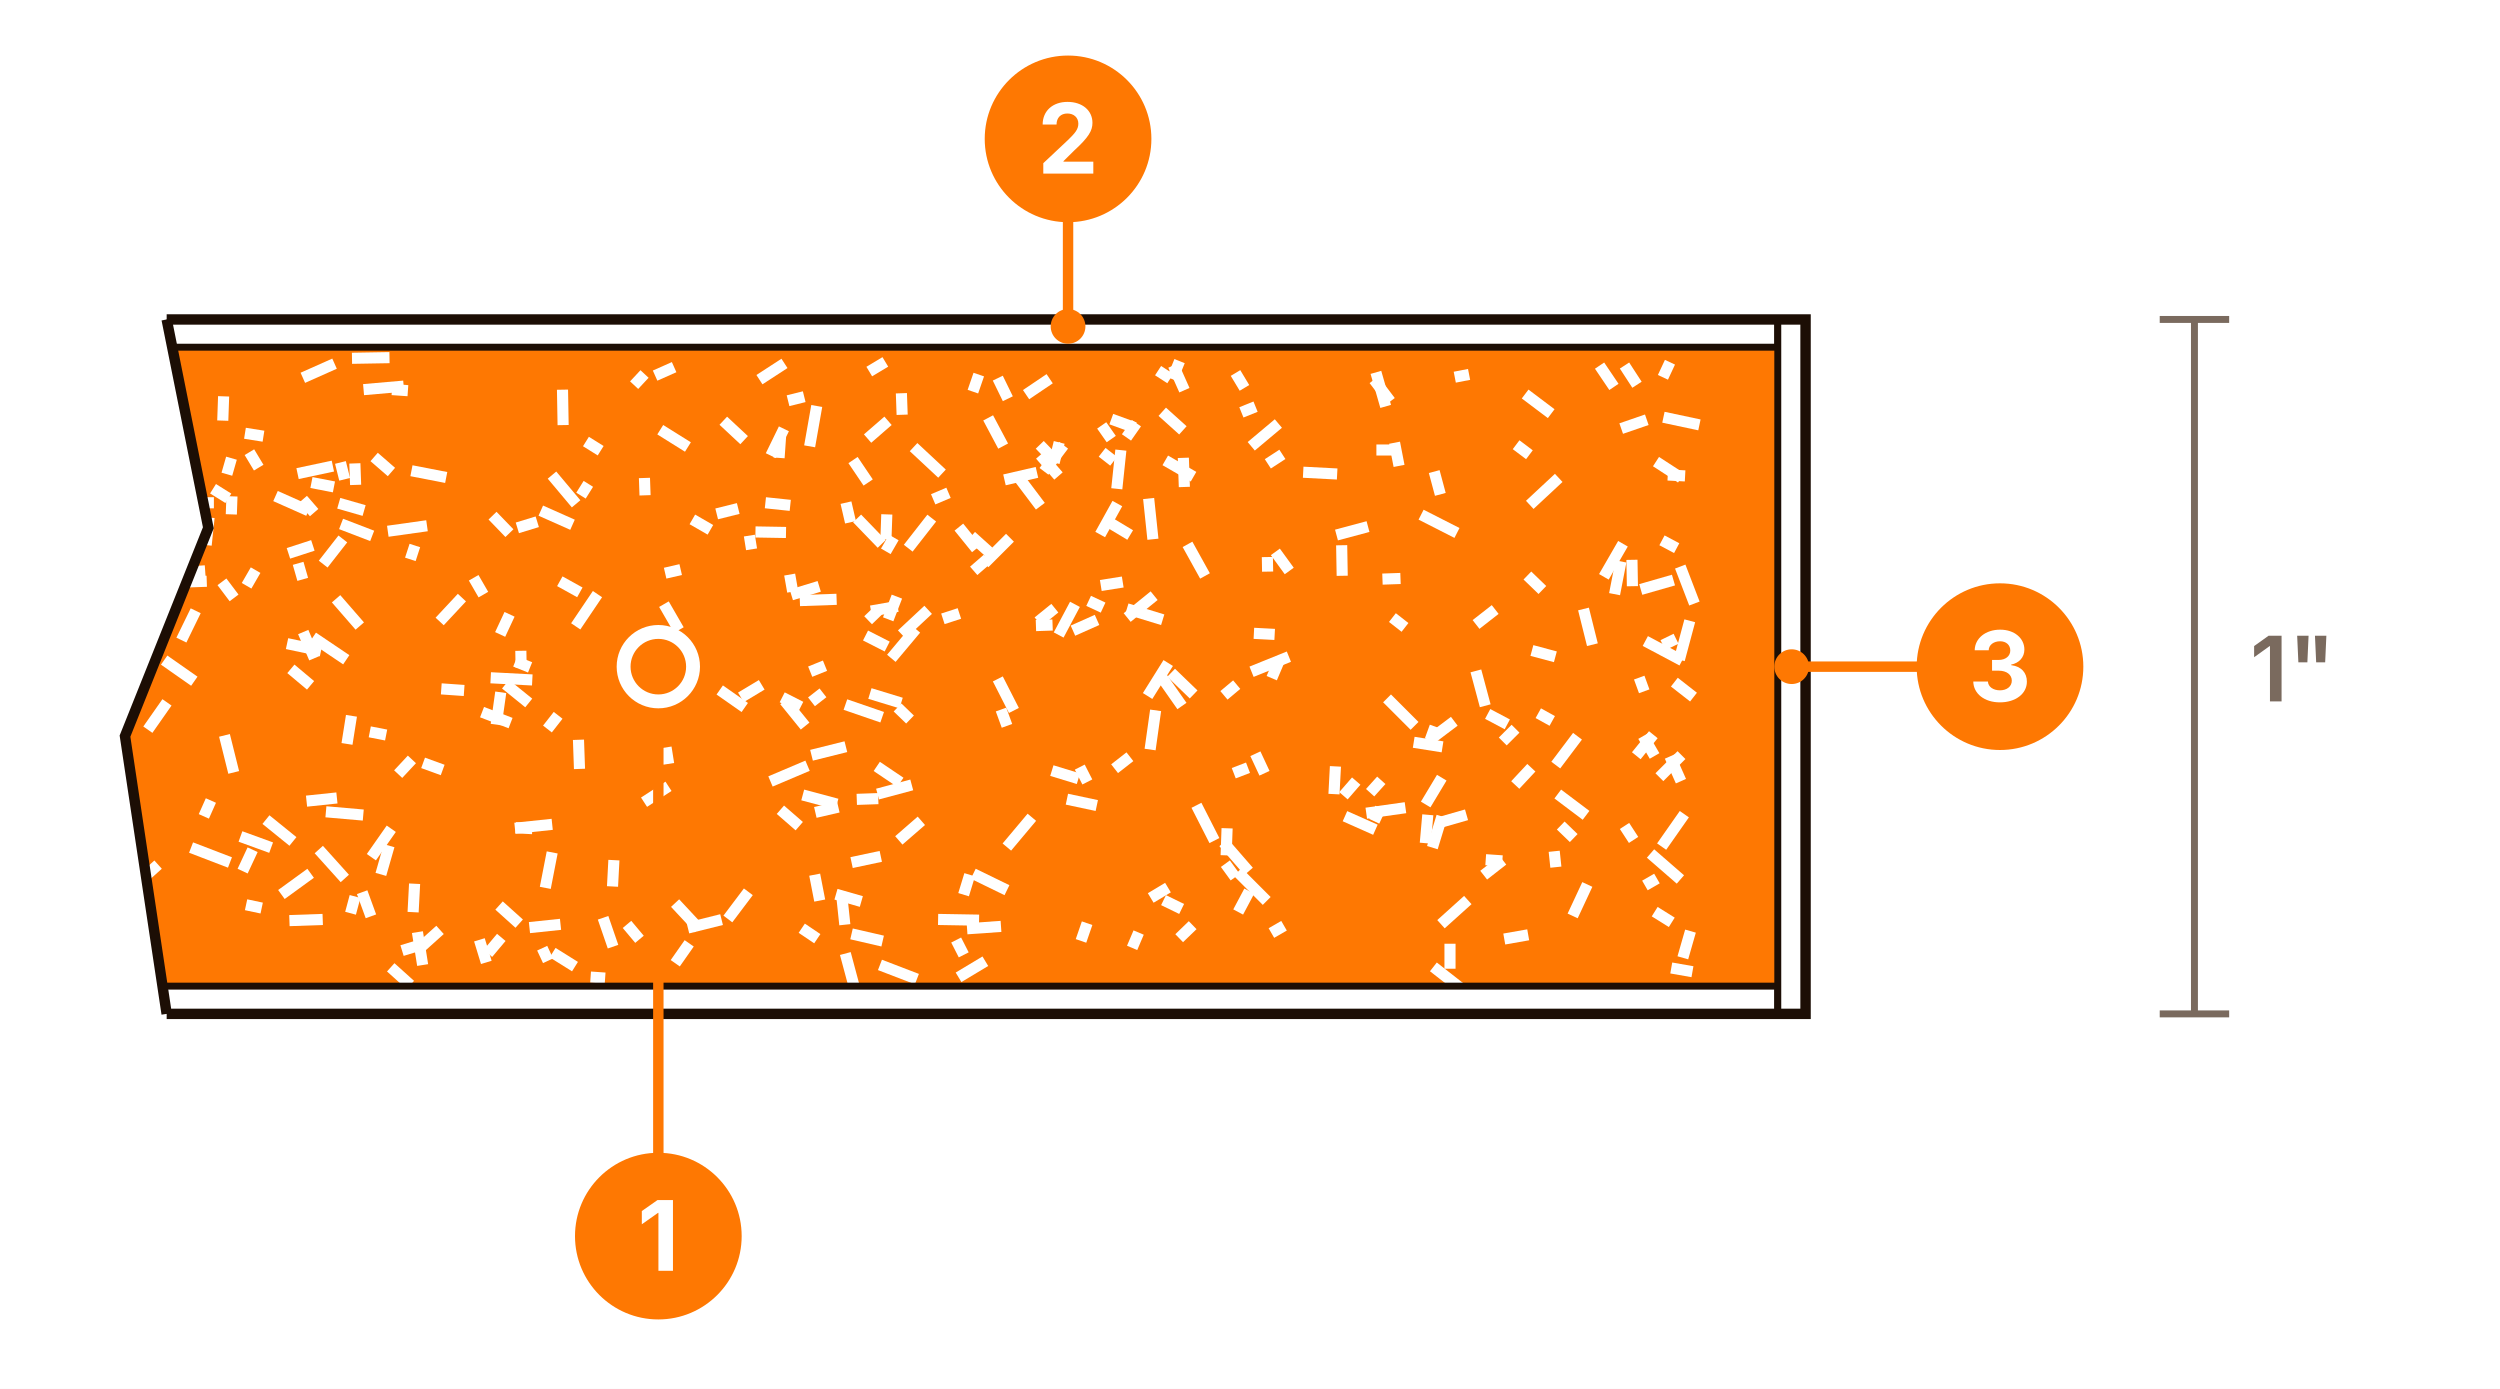
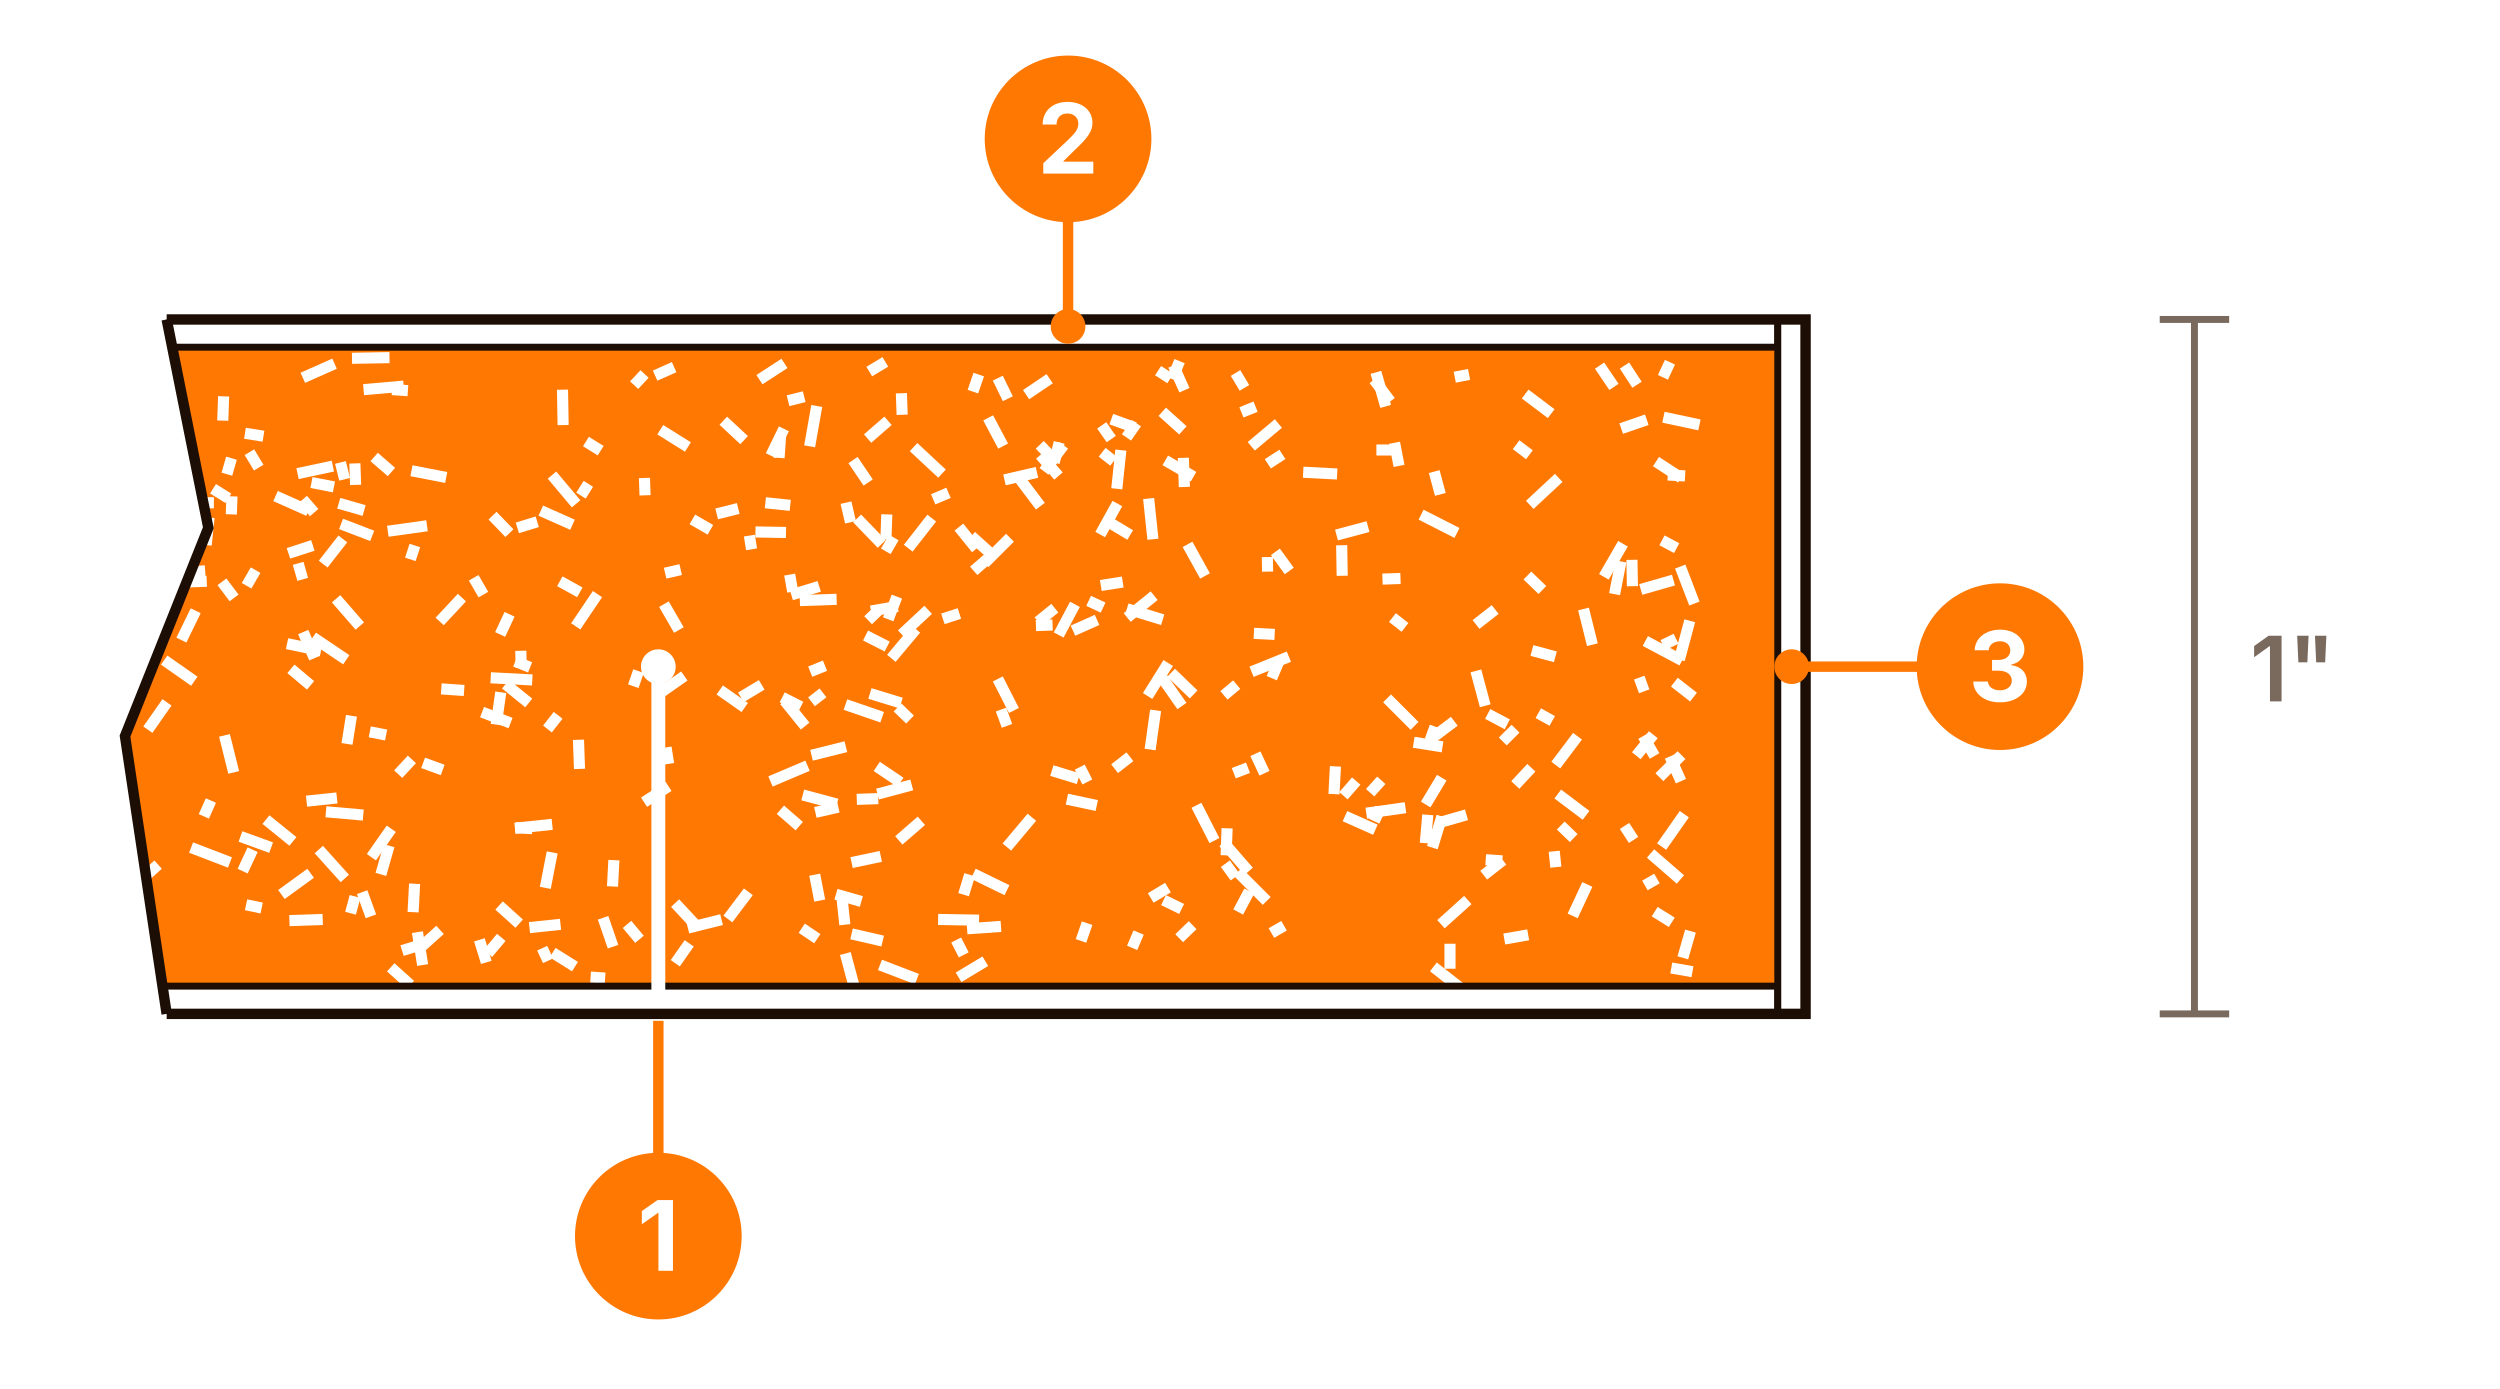
<svg xmlns="http://www.w3.org/2000/svg" viewBox="0 0 360 200" width="360" height="200" role="img" aria-labelledby="t-material-section-plastic-laminate-m d-material-section-plastic-laminate-m" font-family="Inter, ui-sans-serif, system-ui, sans-serif">
  <defs>
    <pattern id="hatch-material-section-plastic-laminate-m" width="8" height="8" patternUnits="userSpaceOnUse" patternTransform="rotate(45)">
      <rect width="8" height="8" fill="#f2f0ec" />
      <line x1="0" y1="0" x2="0" y2="8" stroke="#cfc7bc" stroke-width="1.5" />
    </pattern>
    <marker id="tick-material-section-plastic-laminate-m" viewBox="0 0 10 10" refX="5" refY="5" markerWidth="8" markerHeight="8" orient="auto">
      <path d="M2 8 L8 2" stroke="#7a6a5e" stroke-width="1.5" />
    </marker>
  </defs>
  <rect width="360" height="200" fill="#ffffff" />
  <clipPath id="m-plastic-laminate-24-46-material-section-plastic-laminate-m">
    <path d="M24 46 L260 46 L260 146 L24 146 L18 106 L30 76 Z" />
  </clipPath>
  <g clip-path="url(#m-plastic-laminate-24-46-material-section-plastic-laminate-m)">
    <rect x="14" y="46" width="242" height="100" fill="#fe7802" stroke="none" stroke-width="1.5" />
    <rect x="129.8" y="101.3" width="2.5" height="1.6" fill="#fff" transform="rotate(44 129.8 101.3)" />
    <rect x="119.1" y="96.6" width="2.3" height="1.6" fill="#fff" transform="rotate(158 119.1 96.6)" />
    <rect x="152.4" y="88.2" width="3.1" height="1.6" fill="#fff" transform="rotate(141 152.4 88.2)" />
    <rect x="167.9" y="58.7" width="4.0" height="1.6" fill="#fff" transform="rotate(42 167.9 58.7)" />
    <rect x="171.2" y="65.9" width="4.2" height="1.6" fill="#fff" transform="rotate(88 171.2 65.9)" />
    <rect x="58.2" y="56.4" width="5.8" height="1.6" fill="#fff" transform="rotate(175 58.2 56.4)" />
    <rect x="45.5" y="91.1" width="5.8" height="1.6" fill="#fff" transform="rotate(34 45.5 91.1)" />
    <rect x="113.6" y="100.4" width="4.7" height="1.6" fill="#fff" transform="rotate(51 113.6 100.4)" />
    <rect x="56.8" y="138.7" width="3.8" height="1.6" fill="#fff" transform="rotate(42 56.8 138.7)" />
    <rect x="142.7" y="81.1" width="2.6" height="1.6" fill="#fff" transform="rotate(139 142.7 81.1)" />
    <rect x="98.2" y="82.8" width="2.3" height="1.6" fill="#fff" transform="rotate(167 98.2 82.8)" />
    <rect x="72.4" y="129.8" width="3.9" height="1.6" fill="#fff" transform="rotate(42 72.4 129.8)" />
    <rect x="155.5" y="87.4" width="5.0" height="1.6" fill="#fff" transform="rotate(118 155.5 87.4)" />
    <rect x="49.0" y="71.7" width="3.8" height="1.6" fill="#fff" transform="rotate(16 49.0 71.7)" />
    <rect x="28.9" y="88.3" width="4.7" height="1.6" fill="#fff" transform="rotate(116 28.9 88.3)" />
    <rect x="235.8" y="80.6" width="3.8" height="1.6" fill="#fff" transform="rotate(89 235.8 80.6)" />
    <rect x="118.1" y="125.8" width="3.8" height="1.6" fill="#fff" transform="rotate(79 118.1 125.8)" />
    <rect x="78.2" y="72.8" width="5.0" height="1.6" fill="#fff" transform="rotate(24 78.2 72.8)" />
    <rect x="79.6" y="119.5" width="5.4" height="1.6" fill="#fff" transform="rotate(174 79.6 119.5)" />
    <rect x="229.3" y="127.7" width="5.0" height="1.6" fill="#fff" transform="rotate(115 229.3 127.7)" />
    <rect x="144.4" y="54.1" width="3.3" height="1.6" fill="#fff" transform="rotate(64 144.4 54.1)" />
    <rect x="67.1" y="86.6" width="4.7" height="1.6" fill="#fff" transform="rotate(133 67.1 86.6)" />
    <rect x="78.8" y="136.2" width="2.0" height="1.6" fill="#fff" transform="rotate(65 78.8 136.2)" />
    <rect x="151.6" y="90.8" width="2.4" height="1.6" fill="#fff" transform="rotate(178 151.6 90.8)" />
    <rect x="122.0" y="128.8" width="4.3" height="1.6" fill="#fff" transform="rotate(84 122.0 128.8)" />
    <rect x="46.5" y="121.8" width="5.6" height="1.6" fill="#fff" transform="rotate(48 46.5 121.8)" />
    <rect x="23.6" y="65.6" width="4.8" height="1.6" fill="#fff" transform="rotate(126 23.6 65.6)" />
    <rect x="168.6" y="128.5" width="2.9" height="1.6" fill="#fff" transform="rotate(149 168.6 128.5)" />
    <rect x="56.5" y="55.3" width="2.3" height="1.6" fill="#fff" transform="rotate(4 56.5 55.3)" />
    <rect x="140.5" y="125.1" width="5.4" height="1.6" fill="#fff" transform="rotate(26 140.5 125.1)" />
    <rect x="130.6" y="56.6" width="3.1" height="1.6" fill="#fff" transform="rotate(88 130.6 56.6)" />
    <rect x="32.6" y="83.3" width="2.9" height="1.6" fill="#fff" transform="rotate(53 32.6 83.3)" />
    <rect x="198.2" y="64.0" width="2.7" height="1.6" fill="#fff" transform="rotate(0 198.2 64.0)" />
    <rect x="160.3" y="59.6" width="3.6" height="1.6" fill="#fff" transform="rotate(20 160.3 59.6)" />
    <rect x="127.0" y="88.5" width="2.0" height="1.6" fill="#fff" transform="rotate(136 127.0 88.5)" />
    <rect x="120.9" y="117.0" width="3.4" height="1.6" fill="#fff" transform="rotate(167 120.9 117.0)" />
    <rect x="181.5" y="108.2" width="3.1" height="1.6" fill="#fff" transform="rotate(65 181.5 108.2)" />
    <rect x="35.6" y="129.5" width="2.3" height="1.6" fill="#fff" transform="rotate(12 35.6 129.5)" />
    <rect x="60.5" y="78.8" width="2.1" height="1.6" fill="#fff" transform="rotate(108 60.5 78.8)" />
    <rect x="118.2" y="85.2" width="4.2" height="1.6" fill="#fff" transform="rotate(163 118.2 85.2)" />
    <rect x="138.4" y="89.1" width="2.5" height="1.6" fill="#fff" transform="rotate(162 138.4 89.1)" />
    <rect x="168.9" y="95.9" width="5.6" height="1.6" fill="#fff" transform="rotate(122 168.9 95.9)" />
    <rect x="122.5" y="137.1" width="5.5" height="1.6" fill="#fff" transform="rotate(75 122.5 137.1)" />
    <rect x="131.5" y="113.8" width="5.1" height="1.6" fill="#fff" transform="rotate(165 131.5 113.8)" />
    <rect x="142.3" y="139.1" width="4.5" height="1.6" fill="#fff" transform="rotate(149 142.3 139.1)" />
    <rect x="118.4" y="58.6" width="5.9" height="1.6" fill="#fff" transform="rotate(100 118.4 58.6)" />
    <rect x="166.7" y="86.4" width="5.0" height="1.6" fill="#fff" transform="rotate(141 166.7 86.4)" />
    <rect x="132.5" y="91.1" width="5.5" height="1.6" fill="#fff" transform="rotate(130 132.5 91.1)" />
    <rect x="29.8" y="84.5" width="3.9" height="1.6" fill="#fff" transform="rotate(178 29.8 84.5)" />
    <rect x="168.2" y="65.6" width="4.7" height="1.6" fill="#fff" transform="rotate(30 168.2 65.6)" />
    <rect x="63.6" y="98.4" width="3.3" height="1.6" fill="#fff" transform="rotate(4 63.6 98.4)" />
    <rect x="236.8" y="97.3" width="2.1" height="1.6" fill="#fff" transform="rotate(70 236.8 97.3)" />
    <rect x="59.9" y="109.9" width="2.9" height="1.6" fill="#fff" transform="rotate(133 59.9 109.9)" />
    <rect x="87.6" y="131.9" width="4.4" height="1.6" fill="#fff" transform="rotate(71 87.6 131.9)" />
    <rect x="207.3" y="67.7" width="3.4" height="1.6" fill="#fff" transform="rotate(75 207.3 67.7)" />
    <rect x="221.9" y="102.0" width="2.3" height="1.6" fill="#fff" transform="rotate(29 221.9 102.0)" />
    <rect x="128.5" y="74.1" width="3.6" height="1.6" fill="#fff" transform="rotate(92 128.5 74.1)" />
    <rect x="93.4" y="54.4" width="2.2" height="1.6" fill="#fff" transform="rotate(133 93.4 54.4)" />
    <rect x="122.0" y="100.7" width="5.6" height="1.6" fill="#fff" transform="rotate(19 122.0 100.7)" />
    <rect x="110.3" y="71.6" width="3.6" height="1.6" fill="#fff" transform="rotate(6 110.3 71.6)" />
    <rect x="47.0" y="116.1" width="5.4" height="1.6" fill="#fff" transform="rotate(5 47.0 116.1)" />
    <rect x="140.4" y="76.6" width="3.4" height="1.6" fill="#fff" transform="rotate(42 140.4 76.6)" />
    <rect x="185.0" y="95.3" width="2.9" height="1.6" fill="#fff" transform="rotate(113 185.0 95.3)" />
    <rect x="220.2" y="135.4" width="3.5" height="1.6" fill="#fff" transform="rotate(170 220.2 135.4)" />
    <rect x="201.0" y="88.3" width="2.3" height="1.6" fill="#fff" transform="rotate(38 201.0 88.3)" />
    <rect x="48.6" y="115.7" width="4.4" height="1.6" fill="#fff" transform="rotate(174 48.6 115.7)" />
    <rect x="81.0" y="83.0" width="3.3" height="1.6" fill="#fff" transform="rotate(29 81.0 83.0)" />
    <rect x="227.8" y="106.5" width="5.2" height="1.6" fill="#fff" transform="rotate(127 227.8 106.5)" />
    <rect x="81.0" y="103.5" width="2.5" height="1.6" fill="#fff" transform="rotate(128 81.0 103.5)" />
    <rect x="237.3" y="105.6" width="3.3" height="1.6" fill="#fff" transform="rotate(60 237.3 105.6)" />
    <rect x="144.9" y="101.9" width="2.5" height="1.6" fill="#fff" transform="rotate(70 144.9 101.9)" />
    <rect x="206.4" y="117.4" width="4.1" height="1.6" fill="#fff" transform="rotate(95 206.4 117.4)" />
    <rect x="157.1" y="85.8" width="2.3" height="1.6" fill="#fff" transform="rotate(25 157.1 85.8)" />
    <rect x="104.1" y="133.2" width="5.0" height="1.6" fill="#fff" transform="rotate(166 104.1 133.2)" />
    <rect x="120.6" y="128.0" width="3.8" height="1.6" fill="#fff" transform="rotate(16 120.6 128.0)" />
    <rect x="220.5" y="82.3" width="3.0" height="1.6" fill="#fff" transform="rotate(44 220.5 82.3)" />
    <rect x="29.6" y="83.0" width="3.4" height="1.6" fill="#fff" transform="rotate(176 29.6 83.0)" />
    <rect x="203.7" y="106.1" width="4.2" height="1.6" fill="#fff" transform="rotate(9 203.7 106.1)" />
    <rect x="123.5" y="65.8" width="3.9" height="1.6" fill="#fff" transform="rotate(56 123.5 65.8)" />
    <rect x="73.3" y="97.9" width="4.3" height="1.6" fill="#fff" transform="rotate(39 73.3 97.9)" />
    <rect x="151.7" y="110.2" width="4.0" height="1.6" fill="#fff" transform="rotate(17 151.7 110.2)" />
    <rect x="18.0" y="94.9" width="3.8" height="1.6" fill="#fff" transform="rotate(1 18.0 94.9)" />
    <rect x="159.3" y="60.8" width="2.4" height="1.6" fill="#fff" transform="rotate(55 159.3 60.8)" />
    <rect x="116.6" y="111.0" width="5.8" height="1.6" fill="#fff" transform="rotate(157 116.6 111.0)" />
    <rect x="56.1" y="52.3" width="5.4" height="1.6" fill="#fff" transform="rotate(179 56.1 52.3)" />
    <rect x="211.4" y="118.1" width="4.3" height="1.6" fill="#fff" transform="rotate(164 211.4 118.1)" />
    <rect x="22.4" y="79.3" width="4.5" height="1.6" fill="#fff" transform="rotate(11 22.4 79.3)" />
    <rect x="161.8" y="84.6" width="3.2" height="1.6" fill="#fff" transform="rotate(171 161.8 84.6)" />
    <rect x="153.8" y="64.6" width="4.7" height="1.6" fill="#fff" transform="rotate(127 153.8 64.6)" />
    <rect x="21.1" y="73.6" width="2.5" height="1.6" fill="#fff" transform="rotate(59 21.1 73.6)" />
    <rect x="30.9" y="74.6" width="4.0" height="1.6" fill="#fff" transform="rotate(96 30.9 74.6)" />
    <rect x="138.4" y="135.0" width="2.4" height="1.6" fill="#fff" transform="rotate(63 138.4 135.0)" />
    <rect x="36.6" y="64.7" width="2.6" height="1.6" fill="#fff" transform="rotate(59 36.6 64.7)" />
    <rect x="43.7" y="80.9" width="2.4" height="1.6" fill="#fff" transform="rotate(74 43.7 80.9)" />
    <rect x="89.2" y="123.9" width="3.8" height="1.6" fill="#fff" transform="rotate(93 89.2 123.9)" />
    <rect x="221.1" y="111.1" width="3.4" height="1.6" fill="#fff" transform="rotate(133 221.1 111.1)" />
    <rect x="124.0" y="74.1" width="5.1" height="1.6" fill="#fff" transform="rotate(46 124.0 74.1)" />
    <rect x="158.3" y="90.0" width="3.8" height="1.6" fill="#fff" transform="rotate(156 158.3 90.0)" />
    <rect x="42.4" y="95.7" width="3.7" height="1.6" fill="#fff" transform="rotate(40 42.4 95.7)" />
    <rect x="195.9" y="113.0" width="2.8" height="1.6" fill="#fff" transform="rotate(131 195.9 113.0)" />
    <rect x="41.5" y="91.9" width="5.0" height="1.6" fill="#fff" transform="rotate(12 41.5 91.9)" />
    <rect x="108.7" y="77.0" width="2.0" height="1.6" fill="#fff" transform="rotate(81 108.7 77.0)" />
    <rect x="183.3" y="80.2" width="2.1" height="1.6" fill="#fff" transform="rotate(89 183.3 80.2)" />
    <rect x="119.0" y="100.4" width="2.1" height="1.6" fill="#fff" transform="rotate(142 119.0 100.4)" />
    <rect x="115.8" y="113.7" width="5.1" height="1.6" fill="#fff" transform="rotate(15 115.8 113.7)" />
    <rect x="238.2" y="122.3" width="5.7" height="1.6" fill="#fff" transform="rotate(41 238.2 122.3)" />
    <rect x="86.7" y="86.0" width="5.6" height="1.6" fill="#fff" transform="rotate(124 86.7 86.0)" />
    <rect x="215.8" y="88.4" width="3.5" height="1.6" fill="#fff" transform="rotate(142 215.8 88.4)" />
    <rect x="56.8" y="122.0" width="4.3" height="1.6" fill="#fff" transform="rotate(106 56.8 122.0)" />
    <rect x="96.7" y="107.5" width="2.4" height="1.6" fill="#fff" transform="rotate(81 96.7 107.5)" />
    <rect x="104.7" y="60.0" width="4.1" height="1.6" fill="#fff" transform="rotate(43 104.7 60.0)" />
    <rect x="18.9" y="138.1" width="4.5" height="1.6" fill="#fff" transform="rotate(45 18.9 138.1)" />
    <rect x="72.8" y="135.5" width="3.0" height="1.6" fill="#fff" transform="rotate(130 72.8 135.5)" />
    <rect x="162.5" y="86.9" width="5.4" height="1.6" fill="#fff" transform="rotate(17 162.5 86.9)" />
    <rect x="48.5" y="53.1" width="5.0" height="1.6" fill="#fff" transform="rotate(156 48.5 53.1)" />
    <rect x="167.2" y="52.7" width="2.1" height="1.6" fill="#fff" transform="rotate(33 167.2 52.7)" />
    <rect x="85.1" y="139.9" width="2.1" height="1.6" fill="#fff" transform="rotate(4 85.1 139.9)" />
    <rect x="69.7" y="101.8" width="4.4" height="1.6" fill="#fff" transform="rotate(21 69.7 101.8)" />
    <rect x="75.8" y="93.7" width="2.4" height="1.6" fill="#fff" transform="rotate(89 75.8 93.7)" />
    <rect x="24.7" y="101.6" width="4.8" height="1.6" fill="#fff" transform="rotate(125 24.7 101.6)" />
    <rect x="234.4" y="78.7" width="5.5" height="1.6" fill="#fff" transform="rotate(120 234.4 78.7)" />
    <rect x="178.6" y="53.3" width="2.5" height="1.6" fill="#fff" transform="rotate(59 178.6 53.3)" />
    <rect x="133.2" y="118.8" width="4.3" height="1.6" fill="#fff" transform="rotate(139 133.2 118.8)" />
    <rect x="238.7" y="130.6" width="2.9" height="1.6" fill="#fff" transform="rotate(32 238.7 130.6)" />
    <rect x="171.7" y="78.0" width="5.2" height="1.6" fill="#fff" transform="rotate(61 171.7 78.0)" />
    <rect x="106.5" y="74.0" width="3.2" height="1.6" fill="#fff" transform="rotate(166 106.5 74.0)" />
    <rect x="234.6" y="52.2" width="3.3" height="1.6" fill="#fff" transform="rotate(57 234.6 52.2)" />
    <rect x="206.9" y="138.6" width="5.0" height="1.6" fill="#fff" transform="rotate(38 206.9 138.6)" />
    <rect x="96.7" y="113.9" width="4.2" height="1.6" fill="#fff" transform="rotate(147 96.7 113.9)" />
    <rect x="146.0" y="78.0" width="5.2" height="1.6" fill="#fff" transform="rotate(135 146.0 78.0)" />
    <rect x="208.4" y="117.8" width="4.7" height="1.6" fill="#fff" transform="rotate(107 208.4 117.8)" />
    <rect x="27.8" y="121.3" width="6.0" height="1.6" fill="#fff" transform="rotate(21 27.8 121.3)" />
    <rect x="125.0" y="90.8" width="3.5" height="1.6" fill="#fff" transform="rotate(27 125.0 90.8)" />
    <rect x="100.1" y="74.1" width="3.0" height="1.6" fill="#fff" transform="rotate(30 100.1 74.1)" />
    <rect x="51.9" y="66.7" width="3.1" height="1.6" fill="#fff" transform="rotate(88 51.9 66.7)" />
    <rect x="95.5" y="61.2" width="4.7" height="1.6" fill="#fff" transform="rotate(32 95.5 61.2)" />
    <rect x="34.1" y="66.2" width="2.4" height="1.6" fill="#fff" transform="rotate(106 34.1 66.2)" />
    <rect x="92.7" y="96.9" width="2.3" height="1.6" fill="#fff" transform="rotate(109 92.7 96.9)" />
    <rect x="209.6" y="135.9" width="3.6" height="1.6" fill="#fff" transform="rotate(90 209.6 135.9)" />
    <rect x="162.2" y="64.9" width="5.6" height="1.6" fill="#fff" transform="rotate(96 162.2 64.9)" />
    <rect x="74.5" y="94.5" width="2.3" height="1.6" fill="#fff" transform="rotate(22 74.5 94.5)" />
    <rect x="163.2" y="109.6" width="2.8" height="1.6" fill="#fff" transform="rotate(142 163.2 109.6)" />
    <rect x="180.6" y="128.7" width="3.4" height="1.6" fill="#fff" transform="rotate(118 180.6 128.7)" />
    <rect x="149.2" y="118.2" width="5.6" height="1.6" fill="#fff" transform="rotate(130 149.2 118.2)" />
    <rect x="108.4" y="128.9" width="4.9" height="1.6" fill="#fff" transform="rotate(127 108.4 128.9)" />
    <rect x="241.2" y="52.5" width="2.4" height="1.6" fill="#fff" transform="rotate(115 241.2 52.5)" />
    <rect x="240.8" y="138.6" width="3.1" height="1.6" fill="#fff" transform="rotate(10 240.8 138.6)" />
    <rect x="197.2" y="76.6" width="4.7" height="1.6" fill="#fff" transform="rotate(165 197.2 76.6)" />
    <rect x="40.0" y="70.7" width="5.2" height="1.6" fill="#fff" transform="rotate(24 40.0 70.7)" />
    <rect x="45.2" y="126.4" width="5.2" height="1.6" fill="#fff" transform="rotate(144 45.2 126.4)" />
    <rect x="125.5" y="99.1" width="4.7" height="1.6" fill="#fff" transform="rotate(17 125.5 99.1)" />
    <rect x="185.1" y="66.1" width="2.5" height="1.6" fill="#fff" transform="rotate(147 185.1 66.1)" />
    <rect x="170.6" y="52.3" width="2.8" height="1.6" fill="#fff" transform="rotate(112 170.6 52.3)" />
    <rect x="45.3" y="79.3" width="3.7" height="1.6" fill="#fff" transform="rotate(162 45.3 79.3)" />
    <rect x="144.4" y="97.4" width="5.1" height="1.6" fill="#fff" transform="rotate(63 144.4 97.4)" />
    <rect x="84.8" y="62.9" width="2.5" height="1.6" fill="#fff" transform="rotate(32 84.8 62.9)" />
    <rect x="108.8" y="75.8" width="4.4" height="1.6" fill="#fff" transform="rotate(1 108.8 75.8)" />
    <rect x="69.8" y="135.1" width="3.4" height="1.6" fill="#fff" transform="rotate(73 69.8 135.1)" />
    <rect x="167.9" y="128.9" width="2.9" height="1.6" fill="#fff" transform="rotate(26 167.9 128.9)" />
    <rect x="239.7" y="59.3" width="5.3" height="1.6" fill="#fff" transform="rotate(12 239.7 59.3)" />
    <rect x="113.6" y="62.1" width="4.3" height="1.6" fill="#fff" transform="rotate(116 113.6 62.1)" />
    <rect x="115.9" y="133.0" width="2.7" height="1.6" fill="#fff" transform="rotate(34 115.9 133.0)" />
    <rect x="134.2" y="88.4" width="5.2" height="1.6" fill="#fff" transform="rotate(137 134.2 88.4)" />
    <rect x="199.5" y="112.9" width="2.4" height="1.6" fill="#fff" transform="rotate(132 199.5 112.9)" />
    <rect x="80.8" y="133.9" width="4.5" height="1.6" fill="#fff" transform="rotate(174 80.8 133.9)" />
    <rect x="172.3" y="133.8" width="2.7" height="1.6" fill="#fff" transform="rotate(136 172.3 133.8)" />
    <rect x="23.6" y="82.3" width="4.3" height="1.6" fill="#fff" transform="rotate(61 23.6 82.3)" />
    <rect x="214.6" y="102.1" width="3.2" height="1.6" fill="#fff" transform="rotate(28 214.6 102.1)" />
    <rect x="50.0" y="78.1" width="4.6" height="1.6" fill="#fff" transform="rotate(128 50.0 78.1)" />
    <rect x="194.0" y="116.8" width="4.8" height="1.6" fill="#fff" transform="rotate(24 194.0 116.8)" />
    <rect x="213.3" y="96.4" width="5.2" height="1.6" fill="#fff" transform="rotate(75 213.3 96.4)" />
    <rect x="147.2" y="68.1" width="5.4" height="1.6" fill="#fff" transform="rotate(53 147.2 68.1)" />
    <rect x="178.6" y="99.2" width="2.4" height="1.6" fill="#fff" transform="rotate(140 178.6 99.2)" />
    <rect x="228.8" y="87.5" width="5.3" height="1.6" fill="#fff" transform="rotate(76 228.8 87.5)" />
    <rect x="159.9" y="74.4" width="3.8" height="1.6" fill="#fff" transform="rotate(31 159.9 74.4)" />
    <rect x="129.4" y="88.1" width="3.9" height="1.6" fill="#fff" transform="rotate(170 129.4 88.1)" />
    <rect x="185.3" y="134.0" width="2.1" height="1.6" fill="#fff" transform="rotate(150 185.3 134.0)" />
    <rect x="240.2" y="67.6" width="2.5" height="1.6" fill="#fff" transform="rotate(3 240.2 67.6)" />
    <rect x="198.5" y="54.2" width="3.9" height="1.6" fill="#fff" transform="rotate(53 198.5 54.2)" />
    <rect x="234.6" y="118.5" width="2.4" height="1.6" fill="#fff" transform="rotate(57 234.6 118.5)" />
    <rect x="84.1" y="106.5" width="4.2" height="1.6" fill="#fff" transform="rotate(88 84.1 106.5)" />
    <rect x="81.8" y="56.1" width="5.1" height="1.6" fill="#fff" transform="rotate(89 81.8 56.1)" />
    <rect x="72.9" y="99.8" width="4.7" height="1.6" fill="#fff" transform="rotate(98 72.9 99.8)" />
    <rect x="71.5" y="73.7" width="3.5" height="1.6" fill="#fff" transform="rotate(46 71.5 73.7)" />
    <rect x="159.2" y="64.5" width="2.1" height="1.6" fill="#fff" transform="rotate(38 159.2 64.5)" />
    <rect x="80.0" y="136.5" width="3.8" height="1.6" fill="#fff" transform="rotate(32 80.0 136.5)" />
    <rect x="126.5" y="115.8" width="3.1" height="1.6" fill="#fff" transform="rotate(178 126.5 115.8)" />
    <rect x="127.0" y="138.2" width="5.7" height="1.6" fill="#fff" transform="rotate(21 127.0 138.2)" />
    <rect x="180.0" y="111.3" width="2.2" height="1.6" fill="#fff" transform="rotate(159 180.0 111.3)" />
    <rect x="173.0" y="115.6" width="5.7" height="1.6" fill="#fff" transform="rotate(63 173.0 115.6)" />
    <rect x="136.9" y="71.7" width="2.4" height="1.6" fill="#fff" transform="rotate(157 136.9 71.7)" />
    <rect x="68.9" y="82.8" width="2.8" height="1.6" fill="#fff" transform="rotate(60 68.9 82.8)" />
    <rect x="135.1" y="131.6" width="5.9" height="1.6" fill="#fff" transform="rotate(1 135.1 131.6)" />
    <rect x="113.0" y="99.7" width="3.0" height="1.6" fill="#fff" transform="rotate(27 113.0 99.7)" />
    <rect x="126.7" y="109.7" width="4.1" height="1.6" fill="#fff" transform="rotate(34 126.7 109.7)" />
    <rect x="164.7" y="134.6" width="2.4" height="1.6" fill="#fff" transform="rotate(113 164.7 134.6)" />
    <rect x="207.4" y="104.9" width="2.1" height="1.6" fill="#fff" transform="rotate(110 207.4 104.9)" />
    <rect x="49.4" y="74.7" width="4.8" height="1.6" fill="#fff" transform="rotate(21 49.4 74.7)" />
    <rect x="185.9" y="95.3" width="5.8" height="1.6" fill="#fff" transform="rotate(158 185.9 95.3)" />
    <rect x="116.0" y="57.9" width="2.4" height="1.6" fill="#fff" transform="rotate(166 116.0 57.9)" />
    <rect x="216.9" y="124.5" width="3.5" height="1.6" fill="#fff" transform="rotate(142 216.9 124.5)" />
    <rect x="122.6" y="72.2" width="2.9" height="1.6" fill="#fff" transform="rotate(77 122.6 72.2)" />
    <rect x="218.8" y="105.5" width="2.6" height="1.6" fill="#fff" transform="rotate(135 218.8 105.5)" />
    <rect x="97.4" y="53.6" width="3.0" height="1.6" fill="#fff" transform="rotate(156 97.4 53.6)" />
    <rect x="127.0" y="124.1" width="4.3" height="1.6" fill="#fff" transform="rotate(168 127.0 124.1)" />
    <rect x="211.9" y="130.2" width="5.2" height="1.6" fill="#fff" transform="rotate(138 211.9 130.2)" />
    <rect x="70.7" y="96.8" width="6.0" height="1.6" fill="#fff" transform="rotate(3 70.7 96.8)" />
    <rect x="122.8" y="133.7" width="4.6" height="1.6" fill="#fff" transform="rotate(13 122.8 133.7)" />
    <rect x="19.2" y="102.8" width="5.1" height="1.6" fill="#fff" transform="rotate(114 19.2 102.8)" />
    <rect x="60.9" y="136.8" width="2.9" height="1.6" fill="#fff" transform="rotate(163 60.9 136.8)" />
    <rect x="34.2" y="71.5" width="2.6" height="1.6" fill="#fff" transform="rotate(92 34.2 71.5)" />
    <rect x="20.7" y="81.9" width="4.8" height="1.6" fill="#fff" transform="rotate(4 20.7 81.9)" />
    <rect x="220.1" y="56.1" width="4.7" height="1.6" fill="#fff" transform="rotate(37 220.1 56.1)" />
    <rect x="241.2" y="84.3" width="4.9" height="1.6" fill="#fff" transform="rotate(164 241.2 84.3)" />
    <rect x="140.4" y="126.2" width="3.0" height="1.6" fill="#fff" transform="rotate(107 140.4 126.2)" />
    <rect x="244.1" y="89.6" width="5.8" height="1.6" fill="#fff" transform="rotate(105 244.1 89.6)" />
    <rect x="211.7" y="54.7" width="2.1" height="1.6" fill="#fff" transform="rotate(169 211.7 54.7)" />
    <rect x="74.3" y="118.4" width="2.4" height="1.6" fill="#fff" transform="rotate(3 74.3 118.4)" />
    <rect x="57.0" y="119.8" width="5.0" height="1.6" fill="#fff" transform="rotate(125 57.0 119.8)" />
    <rect x="97.8" y="129.5" width="5.0" height="1.6" fill="#fff" transform="rotate(47 97.8 129.5)" />
    <rect x="202.5" y="117.1" width="5.7" height="1.6" fill="#fff" transform="rotate(172 202.5 117.1)" />
    <rect x="38.8" y="117.4" width="5.0" height="1.6" fill="#fff" transform="rotate(39 38.8 117.4)" />
    <rect x="51.4" y="103.2" width="4.1" height="1.6" fill="#fff" transform="rotate(99 51.4 103.2)" />
    <rect x="220.8" y="92.9" width="3.5" height="1.6" fill="#fff" transform="rotate(15 220.8 92.9)" />
    <rect x="113.4" y="53.0" width="4.3" height="1.6" fill="#fff" transform="rotate(147 113.4 53.0)" />
    <rect x="224.6" y="122.5" width="2.3" height="1.6" fill="#fff" transform="rotate(84 224.6 122.5)" />
    <rect x="53.4" y="104.6" width="2.4" height="1.6" fill="#fff" transform="rotate(11 53.4 104.6)" />
    <rect x="205.0" y="73.4" width="5.8" height="1.6" fill="#fff" transform="rotate(27 205.0 73.4)" />
    <rect x="85.4" y="70.1" width="2.0" height="1.6" fill="#fff" transform="rotate(122 85.4 70.1)" />
    <rect x="80.3" y="122.9" width="5.2" height="1.6" fill="#fff" transform="rotate(101 80.3 122.9)" />
    <rect x="237.4" y="61.2" width="3.9" height="1.6" fill="#fff" transform="rotate(161 237.4 61.2)" />
    <rect x="241.7" y="92.7" width="2.1" height="1.6" fill="#fff" transform="rotate(154 241.7 92.7)" />
    <rect x="225.3" y="118.3" width="2.6" height="1.6" fill="#fff" transform="rotate(44 225.3 118.3)" />
    <rect x="134.8" y="75.1" width="5.5" height="1.6" fill="#fff" transform="rotate(128 134.8 75.1)" />
    <rect x="161.6" y="72.9" width="5.1" height="1.6" fill="#fff" transform="rotate(119 161.6 72.9)" />
    <rect x="184.6" y="61.6" width="5.1" height="1.6" fill="#fff" transform="rotate(140 184.6 61.6)" />
    <rect x="49.0" y="85.7" width="5.2" height="1.6" fill="#fff" transform="rotate(49 49.0 85.7)" />
    <rect x="225.0" y="69.4" width="5.7" height="1.6" fill="#fff" transform="rotate(137 225.0 69.4)" />
    <rect x="110.1" y="99.3" width="3.5" height="1.6" fill="#fff" transform="rotate(149 110.1 99.3)" />
    <rect x="132.1" y="63.8" width="5.6" height="1.6" fill="#fff" transform="rotate(43 132.1 63.8)" />
    <rect x="127.9" y="52.8" width="2.7" height="1.6" fill="#fff" transform="rotate(149 127.9 52.8)" />
    <rect x="153.8" y="114.3" width="4.4" height="1.6" fill="#fff" transform="rotate(12 153.8 114.3)" />
    <rect x="80.1" y="67.9" width="5.4" height="1.6" fill="#fff" transform="rotate(50 80.1 67.9)" />
    <rect x="22.5" y="81.9" width="2.6" height="1.6" fill="#fff" transform="rotate(94 22.5 81.9)" />
    <rect x="239.7" y="77.1" width="2.4" height="1.6" fill="#fff" transform="rotate(28 239.7 77.1)" />
    <rect x="45.0" y="68.7" width="3.3" height="1.6" fill="#fff" transform="rotate(11 45.0 68.7)" />
    <rect x="60.5" y="127.3" width="4.1" height="1.6" fill="#fff" transform="rotate(93 60.5 127.3)" />
    <rect x="63.9" y="134.5" width="4.4" height="1.6" fill="#fff" transform="rotate(138 63.9 134.5)" />
    <rect x="178.8" y="125.0" width="5.9" height="1.6" fill="#fff" transform="rotate(45 178.8 125.0)" />
    <rect x="166.2" y="71.7" width="5.9" height="1.6" fill="#fff" transform="rotate(84 166.2 71.7)" />
    <rect x="234.2" y="81.0" width="4.8" height="1.6" fill="#fff" transform="rotate(101 234.2 81.0)" />
    <rect x="177.5" y="119.3" width="3.9" height="1.6" fill="#fff" transform="rotate(92 177.5 119.3)" />
    <rect x="35.4" y="61.6" width="2.7" height="1.6" fill="#fff" transform="rotate(9 35.4 61.6)" />
    <rect x="218.8" y="63.4" width="2.4" height="1.6" fill="#fff" transform="rotate(37 218.8 63.4)" />
    <rect x="193.1" y="110.4" width="4.0" height="1.6" fill="#fff" transform="rotate(93 193.1 110.4)" />
    <rect x="48.1" y="67.9" width="5.2" height="1.6" fill="#fff" transform="rotate(168 48.1 67.9)" />
    <rect x="169.7" y="52.3" width="3.9" height="1.6" fill="#fff" transform="rotate(66 169.7 52.3)" />
    <rect x="149.5" y="68.8" width="4.8" height="1.6" fill="#fff" transform="rotate(167 149.5 68.8)" />
    <rect x="128.4" y="61.2" width="3.9" height="1.6" fill="#fff" transform="rotate(139 128.4 61.2)" />
    <rect x="238.7" y="106.3" width="3.9" height="1.6" fill="#fff" transform="rotate(129 238.7 106.3)" />
    <rect x="198.9" y="53.4" width="5.1" height="1.6" fill="#fff" transform="rotate(74 198.9 53.4)" />
    <rect x="200.3" y="100.0" width="5.6" height="1.6" fill="#fff" transform="rotate(45 200.3 100.0)" />
    <rect x="122.0" y="108.3" width="5.1" height="1.6" fill="#fff" transform="rotate(166 122.0 108.3)" />
    <rect x="37.1" y="122.7" width="3.4" height="1.6" fill="#fff" transform="rotate(115 37.1 122.7)" />
    <rect x="187.7" y="67.2" width="4.9" height="1.6" fill="#fff" transform="rotate(3 187.7 67.2)" />
    <rect x="199.5" y="116.7" width="2.1" height="1.6" fill="#fff" transform="rotate(115 199.5 116.7)" />
    <rect x="44.2" y="71.4" width="2.5" height="1.6" fill="#fff" transform="rotate(49 44.2 71.4)" />
    <rect x="242.7" y="109.3" width="4.5" height="1.6" fill="#fff" transform="rotate(135 242.7 109.3)" />
    <rect x="167.2" y="102.4" width="5.7" height="1.6" fill="#fff" transform="rotate(98 167.2 102.4)" />
    <rect x="144.2" y="134.2" width="4.9" height="1.6" fill="#fff" transform="rotate(176 144.2 134.2)" />
    <rect x="61.2" y="109.1" width="3.0" height="1.6" fill="#fff" transform="rotate(20 61.2 109.1)" />
    <rect x="177.1" y="123.9" width="2.4" height="1.6" fill="#fff" transform="rotate(54 177.1 123.9)" />
    <rect x="33.1" y="105.7" width="5.5" height="1.6" fill="#fff" transform="rotate(76 33.1 105.7)" />
    <rect x="23.3" y="125.1" width="3.2" height="1.6" fill="#fff" transform="rotate(138 23.3 125.1)" />
    <rect x="153.3" y="63.9" width="3.0" height="1.6" fill="#fff" transform="rotate(104 153.3 63.9)" />
    <rect x="90.9" y="132.6" width="2.8" height="1.6" fill="#fff" transform="rotate(50 90.9 132.6)" />
    <rect x="52.9" y="128.2" width="3.7" height="1.6" fill="#fff" transform="rotate(70 52.9 128.2)" />
    <rect x="19.6" y="69.1" width="2.2" height="1.6" fill="#fff" transform="rotate(6 19.6 69.1)" />
    <rect x="241.6" y="97.6" width="3.5" height="1.6" fill="#fff" transform="rotate(38 241.6 97.6)" />
    <rect x="74.1" y="88.8" width="3.2" height="1.6" fill="#fff" transform="rotate(115 74.1 88.8)" />
    <rect x="156.2" y="110.1" width="2.4" height="1.6" fill="#fff" transform="rotate(63 156.2 110.1)" />
    <rect x="181.1" y="59.3" width="2.2" height="1.6" fill="#fff" transform="rotate(158 181.1 59.3)" />
    <rect x="238.9" y="65.8" width="4.3" height="1.6" fill="#fff" transform="rotate(33 238.9 65.8)" />
    <rect x="31.1" y="69.7" width="2.6" height="1.6" fill="#fff" transform="rotate(32 31.1 69.7)" />
    <rect x="61.6" y="76.5" width="5.7" height="1.6" fill="#fff" transform="rotate(172 61.6 76.5)" />
    <rect x="243.2" y="117.7" width="5.7" height="1.6" fill="#fff" transform="rotate(125 243.2 117.7)" />
    <rect x="24.1" y="94.4" width="5.3" height="1.6" fill="#fff" transform="rotate(35 24.1 94.4)" />
    <rect x="34.9" y="119.7" width="4.7" height="1.6" fill="#fff" transform="rotate(20 34.9 119.7)" />
    <rect x="239.0" y="127.2" width="2.0" height="1.6" fill="#fff" transform="rotate(150 239.0 127.2)" />
    <rect x="59.4" y="67.0" width="5.1" height="1.6" fill="#fff" transform="rotate(11 59.4 67.0)" />
    <rect x="25.2" y="71.6" width="5.6" height="1.6" fill="#fff" transform="rotate(0 25.2 71.6)" />
    <rect x="150.4" y="65.0" width="4.0" height="1.6" fill="#fff" transform="rotate(49 150.4 65.0)" />
    <rect x="60.9" y="134.1" width="4.8" height="1.6" fill="#fff" transform="rotate(81 60.9 134.1)" />
    <rect x="184.3" y="79.0" width="3.4" height="1.6" fill="#fff" transform="rotate(54 184.3 79.0)" />
    <rect x="129.4" y="77.8" width="2.3" height="1.6" fill="#fff" transform="rotate(120 129.4 77.8)" />
    <rect x="180.6" y="90.4" width="3.0" height="1.6" fill="#fff" transform="rotate(3 180.6 90.4)" />
    <rect x="208.3" y="112.4" width="4.5" height="1.6" fill="#fff" transform="rotate(121 208.3 112.4)" />
    <rect x="99.9" y="136.3" width="3.5" height="1.6" fill="#fff" transform="rotate(125 99.9 136.3)" />
    <rect x="114.5" y="82.6" width="2.5" height="1.6" fill="#fff" transform="rotate(80 114.5 82.6)" />
    <rect x="21.2" y="54.6" width="3.7" height="1.6" fill="#fff" transform="rotate(142 21.2 54.6)" />
    <rect x="214.0" y="123.0" width="2.4" height="1.6" fill="#fff" transform="rotate(4 214.0 123.0)" />
    <rect x="242.7" y="81.3" width="5.7" height="1.6" fill="#fff" transform="rotate(69 242.7 81.3)" />
    <rect x="231.0" y="52.2" width="3.7" height="1.6" fill="#fff" transform="rotate(56 231.0 52.2)" />
    <rect x="167.7" y="96.7" width="5.5" height="1.6" fill="#fff" transform="rotate(55 167.7 96.7)" />
    <rect x="33.0" y="57.1" width="3.5" height="1.6" fill="#fff" transform="rotate(92 33.0 57.1)" />
    <rect x="77.6" y="75.9" width="3.0" height="1.6" fill="#fff" transform="rotate(163 77.6 75.9)" />
    <rect x="112.9" y="116.0" width="3.6" height="1.6" fill="#fff" transform="rotate(41 112.9 116.0)" />
    <rect x="93.6" y="68.8" width="2.5" height="1.6" fill="#fff" transform="rotate(88 93.6 68.8)" />
    <rect x="169.2" y="96.3" width="4.5" height="1.6" fill="#fff" transform="rotate(44 169.2 96.3)" />
    <rect x="201.6" y="63.6" width="3.4" height="1.6" fill="#fff" transform="rotate(79 201.6 63.6)" />
    <rect x="120.5" y="87.1" width="5.3" height="1.6" fill="#fff" transform="rotate(178 120.5 87.1)" />
    <rect x="201.7" y="84.1" width="2.6" height="1.6" fill="#fff" transform="rotate(178 201.7 84.1)" />
    <rect x="129.9" y="86.2" width="3.5" height="1.6" fill="#fff" transform="rotate(111 129.9 86.2)" />
    <rect x="37.5" y="82.5" width="2.6" height="1.6" fill="#fff" transform="rotate(120 37.5 82.5)" />
    <rect x="99.0" y="98.0" width="4.2" height="1.6" fill="#fff" transform="rotate(145 99.0 98.0)" />
    <rect x="49.8" y="66.4" width="2.5" height="1.6" fill="#fff" transform="rotate(76 49.8 66.4)" />
    <rect x="224.8" y="113.7" width="5.1" height="1.6" fill="#fff" transform="rotate(37 224.8 113.7)" />
    <rect x="241.2" y="108.6" width="3.9" height="1.6" fill="#fff" transform="rotate(66 241.2 108.6)" />
    <rect x="113.2" y="62.9" width="3.1" height="1.6" fill="#fff" transform="rotate(94 113.2 62.9)" />
    <rect x="150.3" y="63.5" width="3.5" height="1.6" fill="#fff" transform="rotate(46 150.3 63.5)" />
    <rect x="96.3" y="86.6" width="4.3" height="1.6" fill="#fff" transform="rotate(60 96.3 86.6)" />
    <rect x="244.2" y="134.3" width="4.0" height="1.6" fill="#fff" transform="rotate(106 244.2 134.3)" />
    <rect x="194.0" y="78.5" width="4.4" height="1.6" fill="#fff" transform="rotate(89 194.0 78.5)" />
    <rect x="44.4" y="90.7" width="4.1" height="1.6" fill="#fff" transform="rotate(67 44.4 90.7)" />
    <rect x="138.7" y="75.4" width="4.0" height="1.6" fill="#fff" transform="rotate(51 138.7 75.4)" />
    <rect x="51.9" y="129.3" width="2.5" height="1.6" fill="#fff" transform="rotate(105 51.9 129.3)" />
    <rect x="237.3" y="91.6" width="6.0" height="1.6" fill="#fff" transform="rotate(28 237.3 91.6)" />
    <rect x="176.8" y="120.8" width="5.5" height="1.6" fill="#fff" transform="rotate(49 176.8 120.8)" />
    <rect x="104.1" y="98.7" width="4.4" height="1.6" fill="#fff" transform="rotate(35 104.1 98.7)" />
    <rect x="143.0" y="59.8" width="4.6" height="1.6" fill="#fff" transform="rotate(62 143.0 59.8)" />
    <rect x="54.4" y="65.2" width="3.3" height="1.6" fill="#fff" transform="rotate(41 54.4 65.2)" />
    <rect x="46.5" y="133.2" width="4.8" height="1.6" fill="#fff" transform="rotate(178 46.5 133.2)" />
    <rect x="141.7" y="54.2" width="2.6" height="1.6" fill="#fff" transform="rotate(109 141.7 54.2)" />
    <rect x="151.6" y="55.2" width="4.1" height="1.6" fill="#fff" transform="rotate(146 151.6 55.2)" />
    <rect x="31.1" y="115.6" width="2.5" height="1.6" fill="#fff" transform="rotate(114 31.1 115.6)" />
    <rect x="157.3" y="133.2" width="2.7" height="1.6" fill="#fff" transform="rotate(109 157.3 133.2)" />
    <rect x="164.3" y="61.4" width="2.5" height="1.6" fill="#fff" transform="rotate(125 164.3 61.4)" />
    <rect x="209.9" y="104.5" width="4.0" height="1.6" fill="#fff" transform="rotate(143 209.9 104.5)" />
    <rect x="14" y="46" width="242" height="4" fill="#ffffff" stroke="#1c0e05" stroke-width="1" />
    <rect x="14" y="142" width="242" height="4" fill="#ffffff" stroke="#1c0e05" stroke-width="1" />
    <rect x="256" y="46" width="4" height="100" fill="#ffffff" stroke="#1c0e05" stroke-width="1" />
  </g>
  <path d="M24 46 L30 76 L18 106 L24 146 M24 46 L260 46 L260 146 L24 146" fill="none" stroke="#1c0e05" stroke-width="1.5" />
  <line x1="153.8" y1="20" x2="153.8" y2="47" stroke="#fe7802" stroke-width="1.5" />
  <circle cx="153.8" cy="47" r="2.5" fill="#fe7802" />
  <circle cx="153.8" cy="20" r="12" fill="#fe7802" />
  <text x="153.8" y="25" font-size="14" font-weight="700" fill="#fff" text-anchor="middle">2</text>
  <line x1="288" y1="96" x2="258" y2="96" stroke="#fe7802" stroke-width="1.5" />
  <circle cx="258" cy="96" r="2.5" fill="#fe7802" />
  <circle cx="288" cy="96" r="12" fill="#fe7802" />
  <text x="288" y="101" font-size="14" font-weight="700" fill="#fff" text-anchor="middle">3</text>
-   <line x1="94.8" y1="178" x2="94.8" y2="96" stroke="#fe7802" stroke-width="1.5" />
-   <circle cx="94.8" cy="96" r="2.5" fill="#fe7802" />
+   <line x1="94.8" y1="178" x2="94.8" y2="147" stroke="#fe7802" stroke-width="1.5" />
  <circle cx="94.8" cy="178" r="12" fill="#fe7802" />
  <text x="94.8" y="183" font-size="14" font-weight="700" fill="#fff" text-anchor="middle">1</text>
-   <circle cx="94.8" cy="96" r="5" fill="#fe7802" stroke="#fff" stroke-width="2" />
+   <line x1="94.8" y1="145" x2="94.8" y2="96" stroke="#fff" stroke-width="2" />
+   <circle cx="94.8" cy="96" r="2.5" fill="#fff" />
  <line x1="316" y1="46" x2="316" y2="146" stroke="#7a6a5e" stroke-width="1" />
  <line x1="311" y1="46" x2="321" y2="46" stroke="#7a6a5e" stroke-width="1" />
  <line x1="311" y1="146" x2="321" y2="146" stroke="#7a6a5e" stroke-width="1" />
  <text x="324" y="101" font-size="13" font-weight="600" fill="#7a6a5e" text-anchor="start">1"</text>
</svg>
